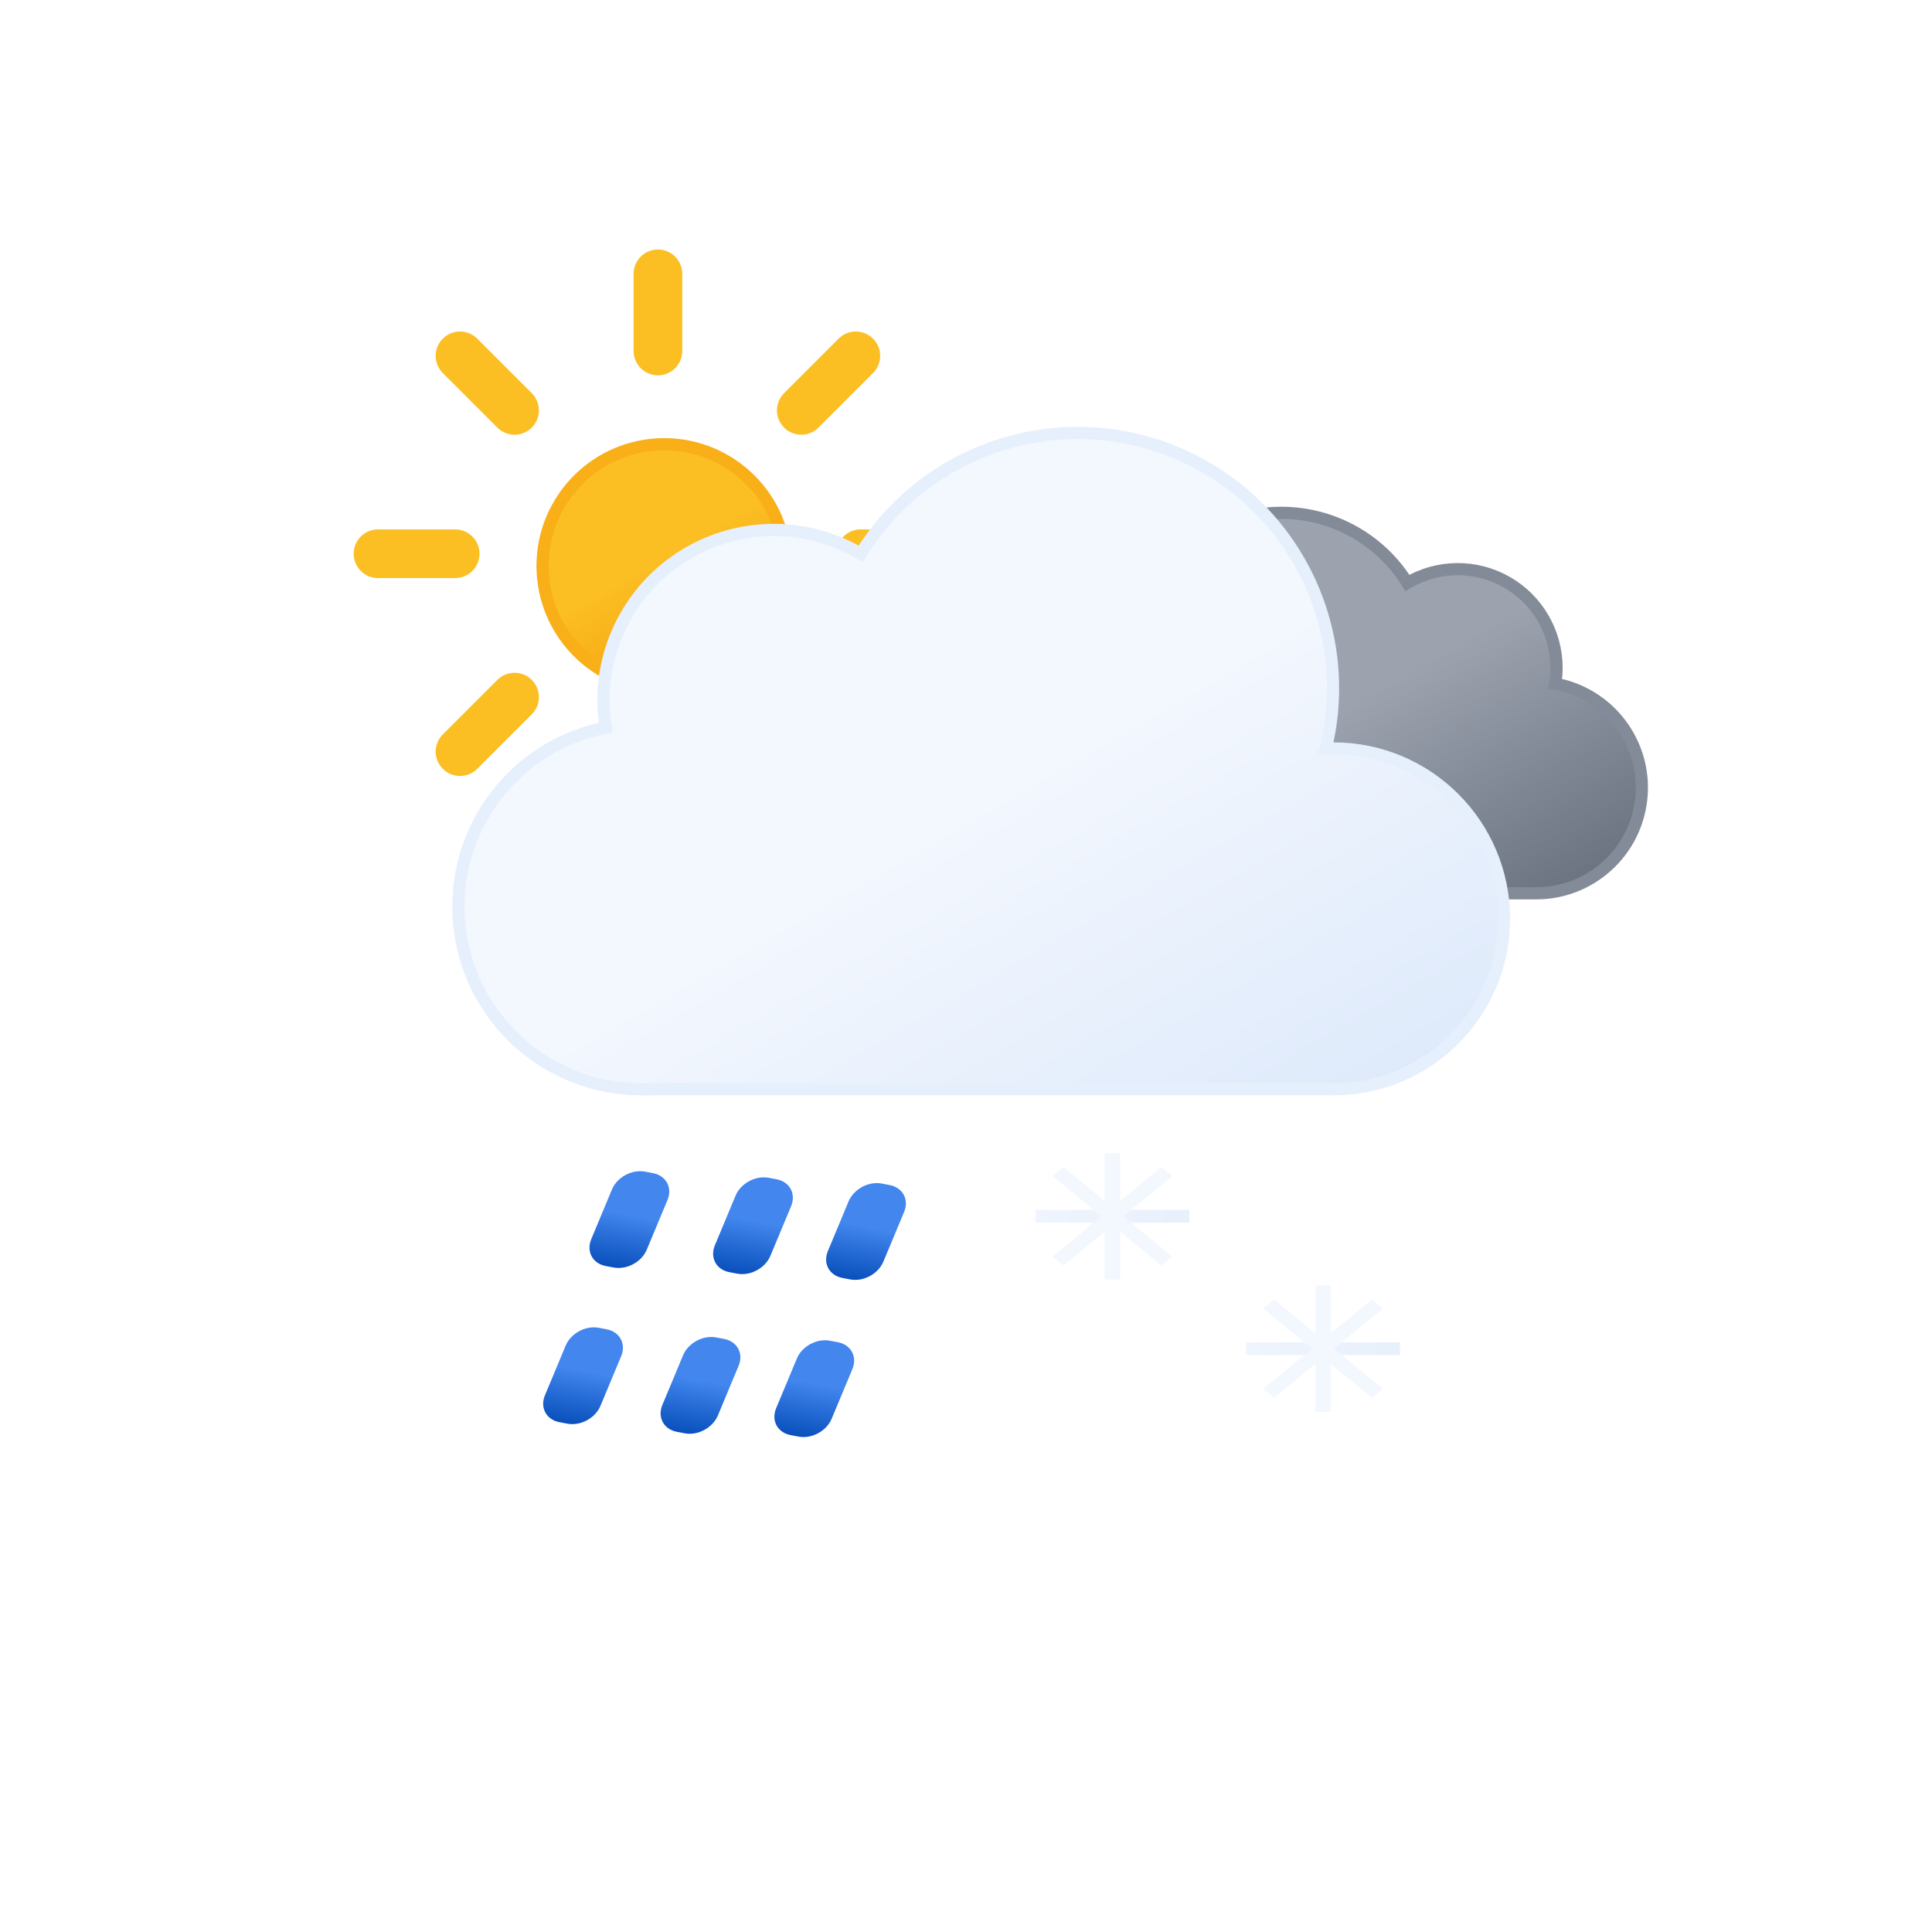
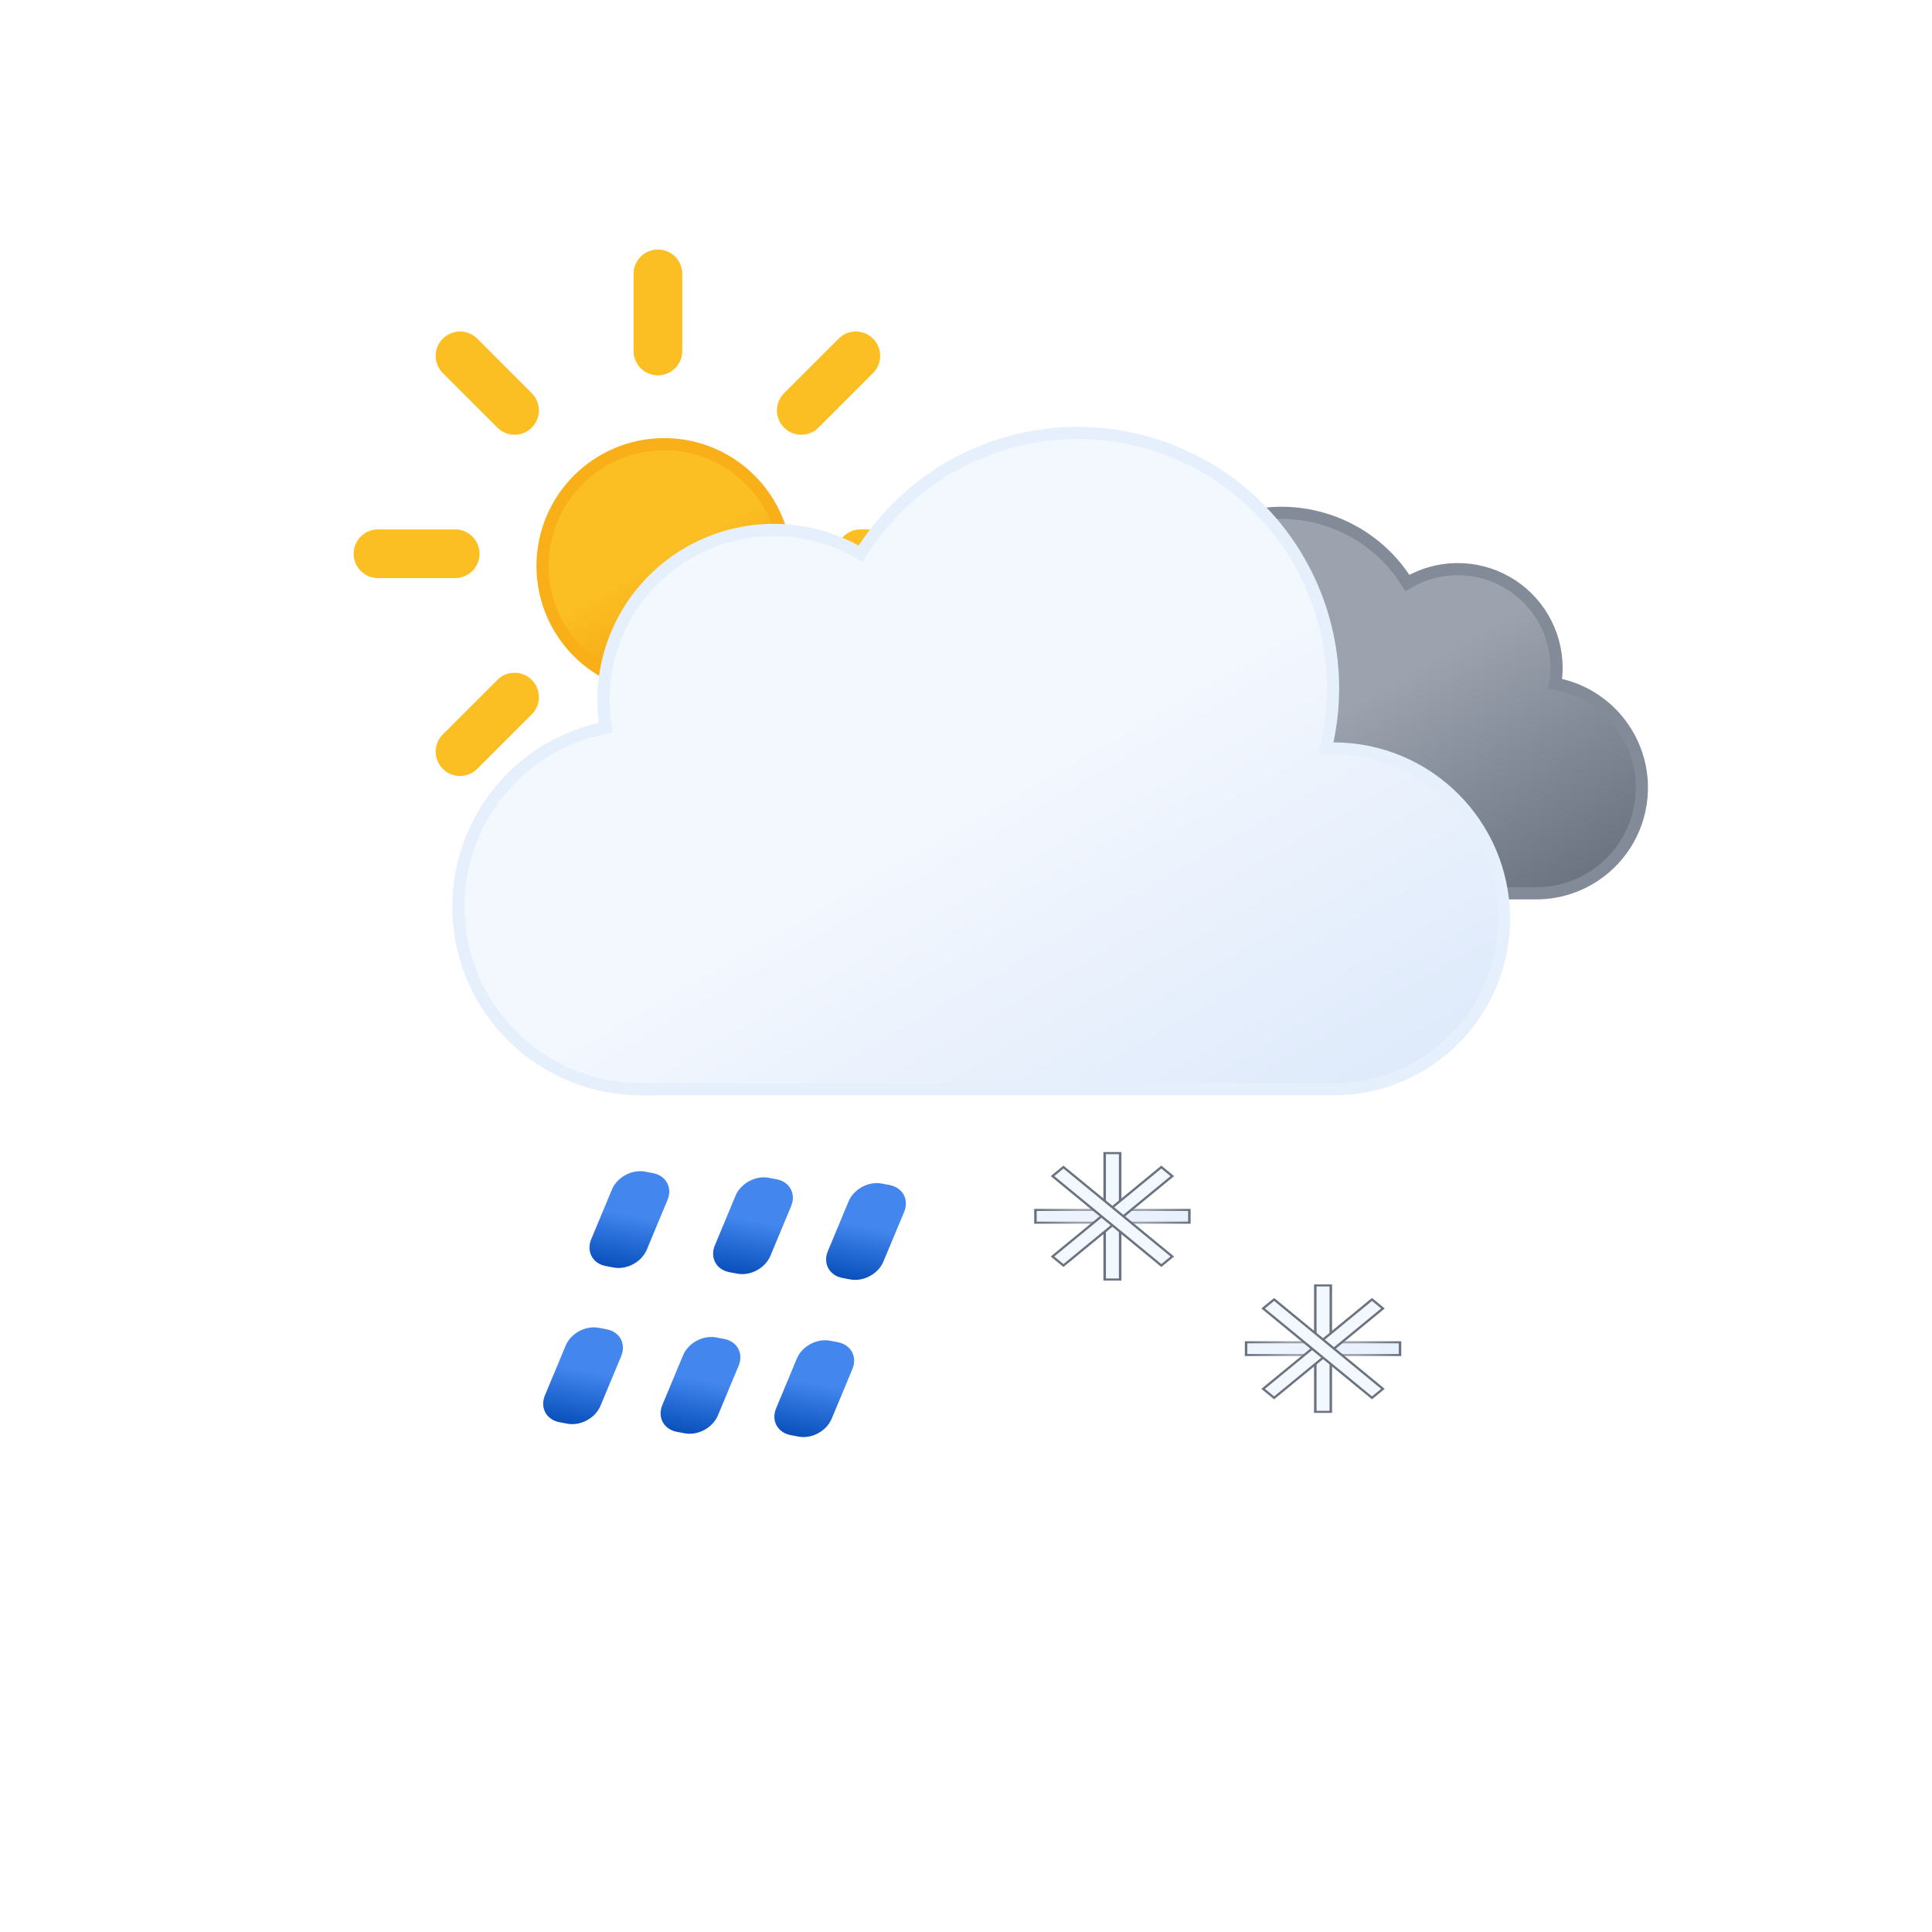
<svg xmlns="http://www.w3.org/2000/svg" xmlns:xlink="http://www.w3.org/1999/xlink" viewBox="0 0 79.374 79.374" version="1.1" id="svg33" width="300" height="300">
  <defs id="defs23">
    <linearGradient id="a" x1="16.5" y1="19.67" x2="21.5" y2="28.33" gradientUnits="userSpaceOnUse" gradientTransform="translate(8.29,-0.75)">
      <stop offset="0" stop-color="#fbbf24" id="stop2" />
      <stop offset="0.45" stop-color="#fbbf24" id="stop4" />
      <stop offset="1" stop-color="#f59e0b" id="stop6" />
    </linearGradient>
    <linearGradient id="b" x1="40.76" y1="23" x2="50.83" y2="40.46" gradientUnits="userSpaceOnUse">
      <stop offset="0" stop-color="#9ca3af" id="stop9" />
      <stop offset="0.45" stop-color="#9ca3af" id="stop11" />
      <stop offset="1" stop-color="#6b7280" id="stop13" />
    </linearGradient>
    <linearGradient id="c" x1="22.56" y1="21.96" x2="39.2" y2="50.8" gradientUnits="userSpaceOnUse" gradientTransform="translate(8.29,-0.75)">
      <stop offset="0" stop-color="#f3f7fe" id="stop16" />
      <stop offset="0.45" stop-color="#f3f7fe" id="stop18" />
      <stop offset="1" stop-color="#deeafb" id="stop20" />
    </linearGradient>
    <linearGradient xlink:href="#b-3" id="linearGradient4633" gradientUnits="userSpaceOnUse" x1="-15.909" y1="60.877" x2="47.525" y2="60.877" />
    <linearGradient id="b-3" x1="22.56" y1="21.96" x2="39.2" y2="50.8" gradientUnits="userSpaceOnUse" gradientTransform="translate(3.032984)" xlink:href="#b">
      <stop offset="0" stop-color="#f3f7fe" id="stop9-6" />
      <stop offset="0.45" stop-color="#f3f7fe" id="stop11-7" />
      <stop offset="1" stop-color="#deeafb" id="stop13-5" />
    </linearGradient>
    <linearGradient xlink:href="#b-6-5" id="linearGradient5778" x1="49.069" y1="-5.656" x2="59.287" y2="-5.656" gradientUnits="userSpaceOnUse" gradientTransform="matrix(0.4111555,0,0,0.4842853,23.10433,-41.35804)" />
    <linearGradient id="b-6-5" x1="23.31" y1="44.3" x2="24.69" y2="46.7" gradientUnits="userSpaceOnUse">
      <stop offset="0" stop-color="#4286ee" id="stop9-7-6" />
      <stop offset="0.45" stop-color="#4286ee" id="stop11-5-2" />
      <stop offset="1" stop-color="#0950bc" id="stop13-3-9" />
    </linearGradient>
    <linearGradient xlink:href="#b-6-5" id="linearGradient5990" gradientUnits="userSpaceOnUse" x1="49.069" y1="-5.656" x2="59.287" y2="-5.656" gradientTransform="matrix(0.4111555,0,0,0.4842853,29.9078,-42.08649)" />
    <linearGradient xlink:href="#b-6-5" id="linearGradient6017" gradientUnits="userSpaceOnUse" x1="49.069" y1="-5.656" x2="59.287" y2="-5.656" gradientTransform="matrix(0.4111555,0,0,0.4842853,22.38949,-46.24789)" />
    <linearGradient xlink:href="#b-6-5" id="linearGradient6068" gradientUnits="userSpaceOnUse" gradientTransform="matrix(0.4111555,0,0,0.4842853,29.38598,-46.79246)" x1="49.069" y1="-5.656" x2="59.287" y2="-5.656" />
    <linearGradient xlink:href="#b-6-5" id="linearGradient6095" gradientUnits="userSpaceOnUse" gradientTransform="matrix(0.4111555,0,0,0.4842853,21.74316,-50.7199)" x1="49.069" y1="-5.656" x2="59.287" y2="-5.656" />
    <linearGradient xlink:href="#b-6-5" id="linearGradient6122" gradientUnits="userSpaceOnUse" gradientTransform="matrix(0.4111555,0,0,0.4842853,28.63091,-51.25493)" x1="49.069" y1="-5.656" x2="59.287" y2="-5.656" />
    <linearGradient xlink:href="#b-3" id="linearGradient969" gradientUnits="userSpaceOnUse" x1="-15.909" y1="60.877" x2="47.525" y2="60.877" />
    <linearGradient xlink:href="#b-3" id="linearGradient971" gradientUnits="userSpaceOnUse" x1="-15.909" y1="60.877" x2="47.525" y2="60.877" />
    <linearGradient xlink:href="#b-3" id="linearGradient973" gradientUnits="userSpaceOnUse" x1="-15.909" y1="60.877" x2="47.525" y2="60.877" />
    <linearGradient xlink:href="#b-3" id="linearGradient975" gradientUnits="userSpaceOnUse" x1="-15.909" y1="60.877" x2="47.525" y2="60.877" />
    <linearGradient xlink:href="#b-3" id="linearGradient4633-9" gradientUnits="userSpaceOnUse" x1="-15.909" y1="60.877" x2="47.525" y2="60.877" />
    <linearGradient xlink:href="#b-3" id="linearGradient1247" gradientUnits="userSpaceOnUse" x1="-15.909" y1="60.877" x2="47.525" y2="60.877" />
    <linearGradient xlink:href="#b-3" id="linearGradient1249" gradientUnits="userSpaceOnUse" x1="-15.909" y1="60.877" x2="47.525" y2="60.877" />
    <linearGradient xlink:href="#b-3" id="linearGradient1251" gradientUnits="userSpaceOnUse" x1="-15.909" y1="60.877" x2="47.525" y2="60.877" />
    <linearGradient xlink:href="#b-3" id="linearGradient1253" gradientUnits="userSpaceOnUse" x1="-15.909" y1="60.877" x2="47.525" y2="60.877" />
    <linearGradient xlink:href="#b" id="linearGradient1402" gradientUnits="userSpaceOnUse" x1="40.76" y1="23" x2="50.83" y2="40.46" gradientTransform="translate(8.29,-0.75)" />
+     <radialGradient xlink:href="#b" id="radialGradient883" cx="28.634" cy="65.106" fx="28.634" fy="65.106" r="6.474" gradientUnits="userSpaceOnUse" />
+     <radialGradient xlink:href="#b" id="radialGradient891" cx="28.634" cy="65.106" fx="28.634" fy="65.106" r="6.474" gradientUnits="userSpaceOnUse" />
  </defs>
  <circle cx="27.29" cy="23.25" r="5" stroke="#f8af18" stroke-miterlimit="10" stroke-width="0.5" fill="url(#a)" id="circle25" style="fill:url(#a)" />
  <path d="m 27.03,14.42 v -3.17 m 0,23 v -3.17 m 5.89,-14.22 2.24,-2.24 M 18.9,30.88 21.14,28.64 m 0,-11.78 -2.24,-2.24 M 35.16,30.88 32.92,28.64 M 15.53,22.75 h 3.17 m 19.83,0 h -3.17" fill="none" stroke="#fbbf24" stroke-linecap="round" stroke-miterlimit="10" stroke-width="2" id="path27" />
  <path d="m 42.52,32.7 a 4.05,4.05 0 0 0 4.05,4 h 16.51 a 4.34,4.34 0 0 0 0.81,-8.61 3.52,3.52 0 0 0 0.06,-0.66 4.06,4.06 0 0 0 -6.13,-3.48 6.08,6.08 0 0 0 -11.25,3.19 6.34,6.34 0 0 0 0.18,1.46 h -0.18 a 4.05,4.05 0 0 0 -4.05,4.1 z" stroke="#848b98" stroke-miterlimit="10" stroke-width="0.5" fill="url(#b)" id="path29" style="fill:url(#linearGradient1402)" />
  <path d="m 54.79,30.75 h -0.32 a 10.49,10.49 0 0 0 -19.11,-8 7,7 0 0 0 -10.57,6 7.21,7.21 0 0 0 0.1,1.14 7.5,7.5 0 0 0 1.4,14.86 4.19,4.19 0 0 0 0.5,0 v 0 h 28 a 7,7 0 0 0 0,-14 z" stroke="#e6effc" stroke-miterlimit="10" stroke-width="0.5" fill="url(#c)" id="path31" style="fill:url(#c)" />
-   <g style="fill:url(#linearGradient4633);fill-opacity:1" transform="matrix(0.4883259,0,0,0.4011272,31.71897,23.8548)" id="g79-5">
-     <rect ry="0" y="64.453" x="22.159" height="1.305" width="12.949" id="rect40-35" style="fill:url(#linearGradient969);fill-opacity:1;stroke-width:0.213" />
-     <rect transform="rotate(-90)" ry="0" y="27.982" x="-71.58" height="1.305" width="12.949" id="rect40-3-6" style="fill:url(#linearGradient971);fill-opacity:1;stroke-width:0.213" />
-     <rect transform="rotate(-45)" ry="0" y="65.631" x="-32.264" height="1.305" width="12.949" id="rect40-6-2" style="fill:url(#linearGradient973);fill-opacity:1;stroke-width:0.213" />
-     <rect transform="rotate(-135)" ry="0" y="-26.442" x="-72.758" height="1.305" width="12.949" id="rect40-3-7-9" style="fill:url(#linearGradient975);fill-opacity:1;stroke-width:0.213" />
+   <g style="fill:url(#linearGradient4633);fill-opacity:1;stroke:url(#radialGradient883)" transform="matrix(0.4883259,0,0,0.4011272,31.71897,23.8548)" id="g79-5">
+     <rect ry="0" y="64.453" x="22.159" height="1.305" width="12.949" id="rect40-35" style="fill:url(#linearGradient969);fill-opacity:1;stroke-width:0.213;stroke:url(#radialGradient883)" />
+     <rect transform="rotate(-90)" ry="0" y="27.982" x="-71.58" height="1.305" width="12.949" id="rect40-3-6" style="fill:url(#linearGradient971);fill-opacity:1;stroke-width:0.213;stroke:url(#radialGradient883)" />
+     <rect transform="rotate(-45)" ry="0" y="65.631" x="-32.264" height="1.305" width="12.949" id="rect40-6-2" style="fill:url(#linearGradient973);fill-opacity:1;stroke-width:0.213;stroke:url(#radialGradient883)" />
+     <rect transform="rotate(-135)" ry="0" y="-26.442" x="-72.758" height="1.305" width="12.949" id="rect40-3-7-9" style="fill:url(#linearGradient975);fill-opacity:1;stroke-width:0.213;stroke:url(#radialGradient883)" />
  </g>
  <rect style="fill:url(#linearGradient5778);fill-opacity:1;stroke-width:0.219" id="rect400-3-0-2-1-3-5" width="4.201" height="2.322" x="43.279" y="-45.258" ry="0.996" transform="matrix(-0.3849075,0.9229551,-0.9824646,-0.186449,0,0)" />
  <rect style="fill:url(#linearGradient5990);fill-opacity:1;stroke-width:0.219" id="rect400-3-0-2-1-3-5-3" width="4.201" height="2.322" x="50.083" y="-45.987" ry="0.996" transform="matrix(-0.3849075,0.9229551,-0.9824646,-0.186449,0,0)" />
  <rect style="fill:url(#linearGradient6017);fill-opacity:1;stroke-width:0.219" id="rect400-3-0-2-1-3-5-6" width="4.201" height="2.322" x="42.565" y="-50.148" ry="0.996" transform="matrix(-0.3849075,0.9229551,-0.9824646,-0.186449,0,0)" />
  <rect style="fill:url(#linearGradient6068);fill-opacity:1;stroke-width:0.219" id="rect400-3-0-2-1-3-5-6-0" width="4.201" height="2.322" x="49.561" y="-50.693" ry="0.996" transform="matrix(-0.3849075,0.9229551,-0.9824646,-0.186449,0,0)" />
  <rect style="fill:url(#linearGradient6095);fill-opacity:1;stroke-width:0.219" id="rect400-3-0-2-1-3-5-6-2" width="4.201" height="2.322" x="41.918" y="-54.62" ry="0.996" transform="matrix(-0.3849075,0.9229551,-0.9824646,-0.186449,0,0)" />
  <rect style="fill:url(#linearGradient6122);fill-opacity:1;stroke-width:0.219" id="rect400-3-0-2-1-3-5-6-6" width="4.201" height="2.322" x="48.806" y="-55.155" ry="0.996" transform="matrix(-0.3849075,0.9229551,-0.9824646,-0.186449,0,0)" />
-   <g style="fill:url(#linearGradient4633-9);fill-opacity:1" transform="matrix(0.4883259,0,0,0.4011272,40.37318,29.29231)" id="g79-5-6">
-     <rect ry="0" y="64.453" x="22.159" height="1.305" width="12.949" id="rect40-35-1" style="fill:url(#linearGradient1247);fill-opacity:1;stroke-width:0.213" />
-     <rect transform="rotate(-90)" ry="0" y="27.982" x="-71.58" height="1.305" width="12.949" id="rect40-3-6-8" style="fill:url(#linearGradient1249);fill-opacity:1;stroke-width:0.213" />
-     <rect transform="rotate(-45)" ry="0" y="65.631" x="-32.264" height="1.305" width="12.949" id="rect40-6-2-7" style="fill:url(#linearGradient1251);fill-opacity:1;stroke-width:0.213" />
-     <rect transform="rotate(-135)" ry="0" y="-26.442" x="-72.758" height="1.305" width="12.949" id="rect40-3-7-9-9" style="fill:url(#linearGradient1253);fill-opacity:1;stroke-width:0.213" />
+   <g style="fill:url(#linearGradient4633-9);fill-opacity:1;stroke:url(#radialGradient891)" transform="matrix(0.4883259,0,0,0.4011272,40.37318,29.29231)" id="g79-5-6">
+     <rect ry="0" y="64.453" x="22.159" height="1.305" width="12.949" id="rect40-35-1" style="fill:url(#linearGradient1247);fill-opacity:1;stroke-width:0.213;stroke:url(#radialGradient891)" />
+     <rect transform="rotate(-90)" ry="0" y="27.982" x="-71.58" height="1.305" width="12.949" id="rect40-3-6-8" style="fill:url(#linearGradient1249);fill-opacity:1;stroke-width:0.213;stroke:url(#radialGradient891)" />
+     <rect transform="rotate(-45)" ry="0" y="65.631" x="-32.264" height="1.305" width="12.949" id="rect40-6-2-7" style="fill:url(#linearGradient1251);fill-opacity:1;stroke-width:0.213;stroke:url(#radialGradient891)" />
+     <rect transform="rotate(-135)" ry="0" y="-26.442" x="-72.758" height="1.305" width="12.949" id="rect40-3-7-9-9" style="fill:url(#linearGradient1253);fill-opacity:1;stroke-width:0.213;stroke:url(#radialGradient891)" />
  </g>
</svg>
